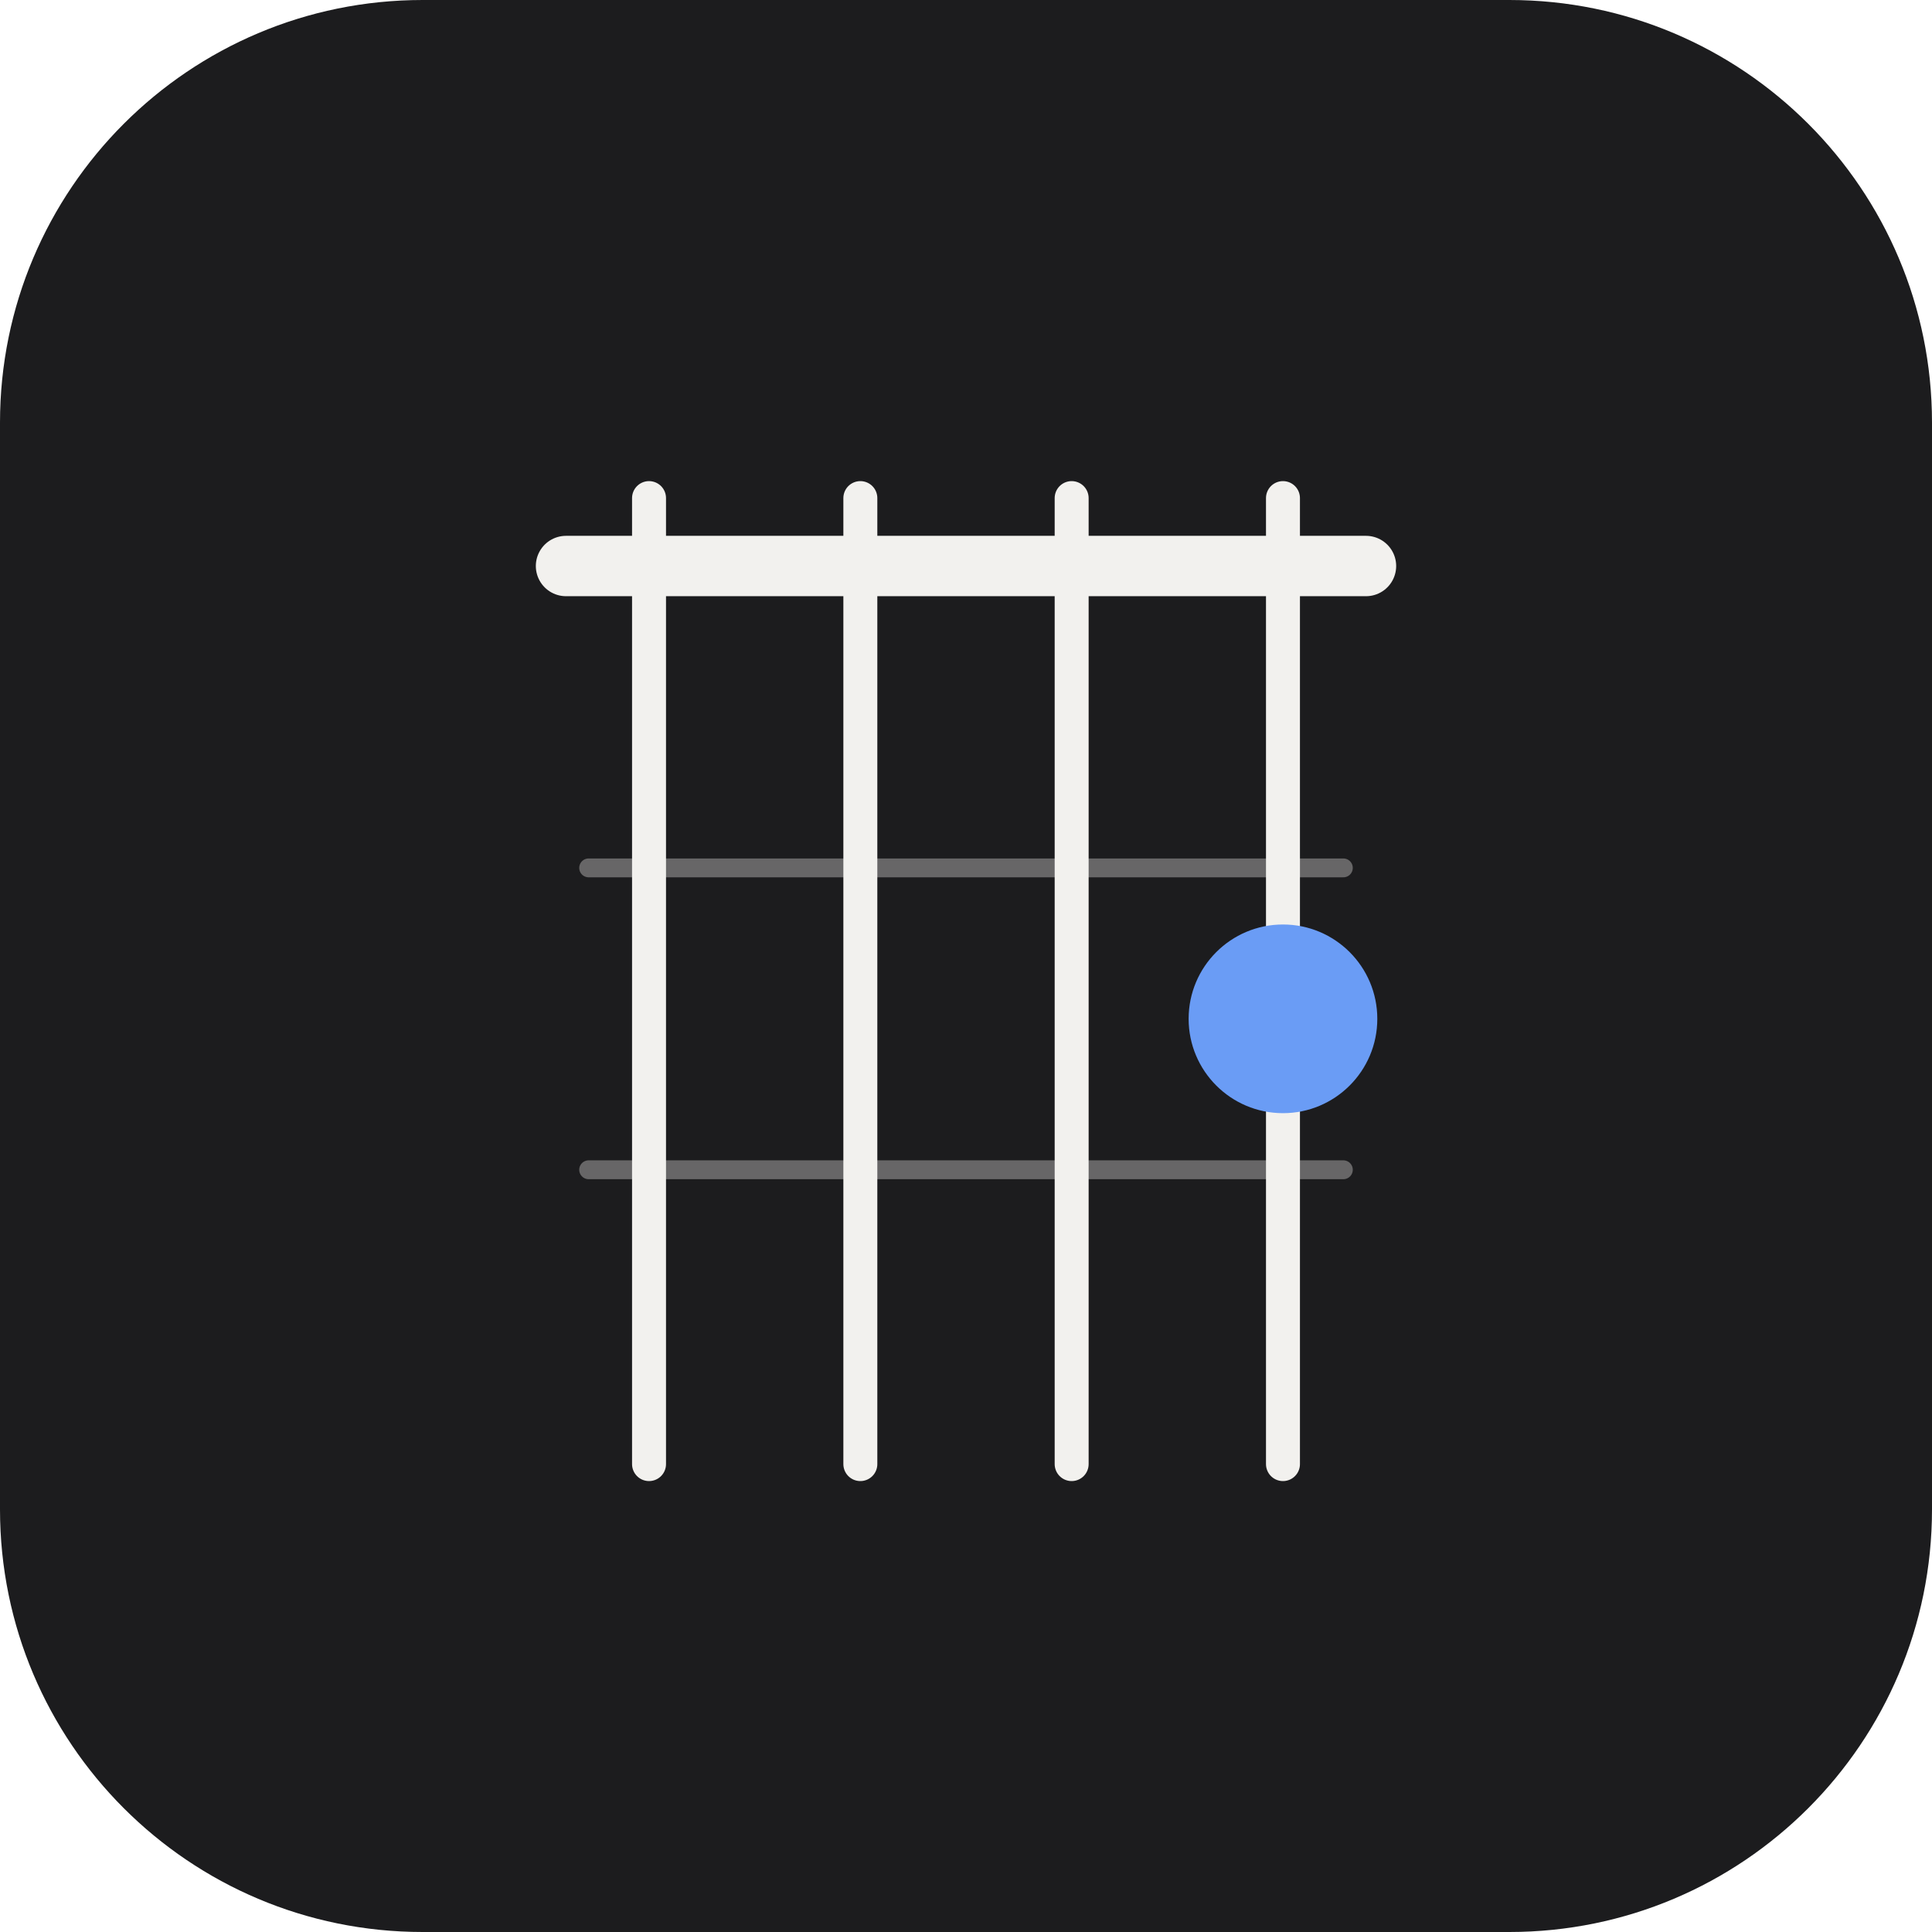
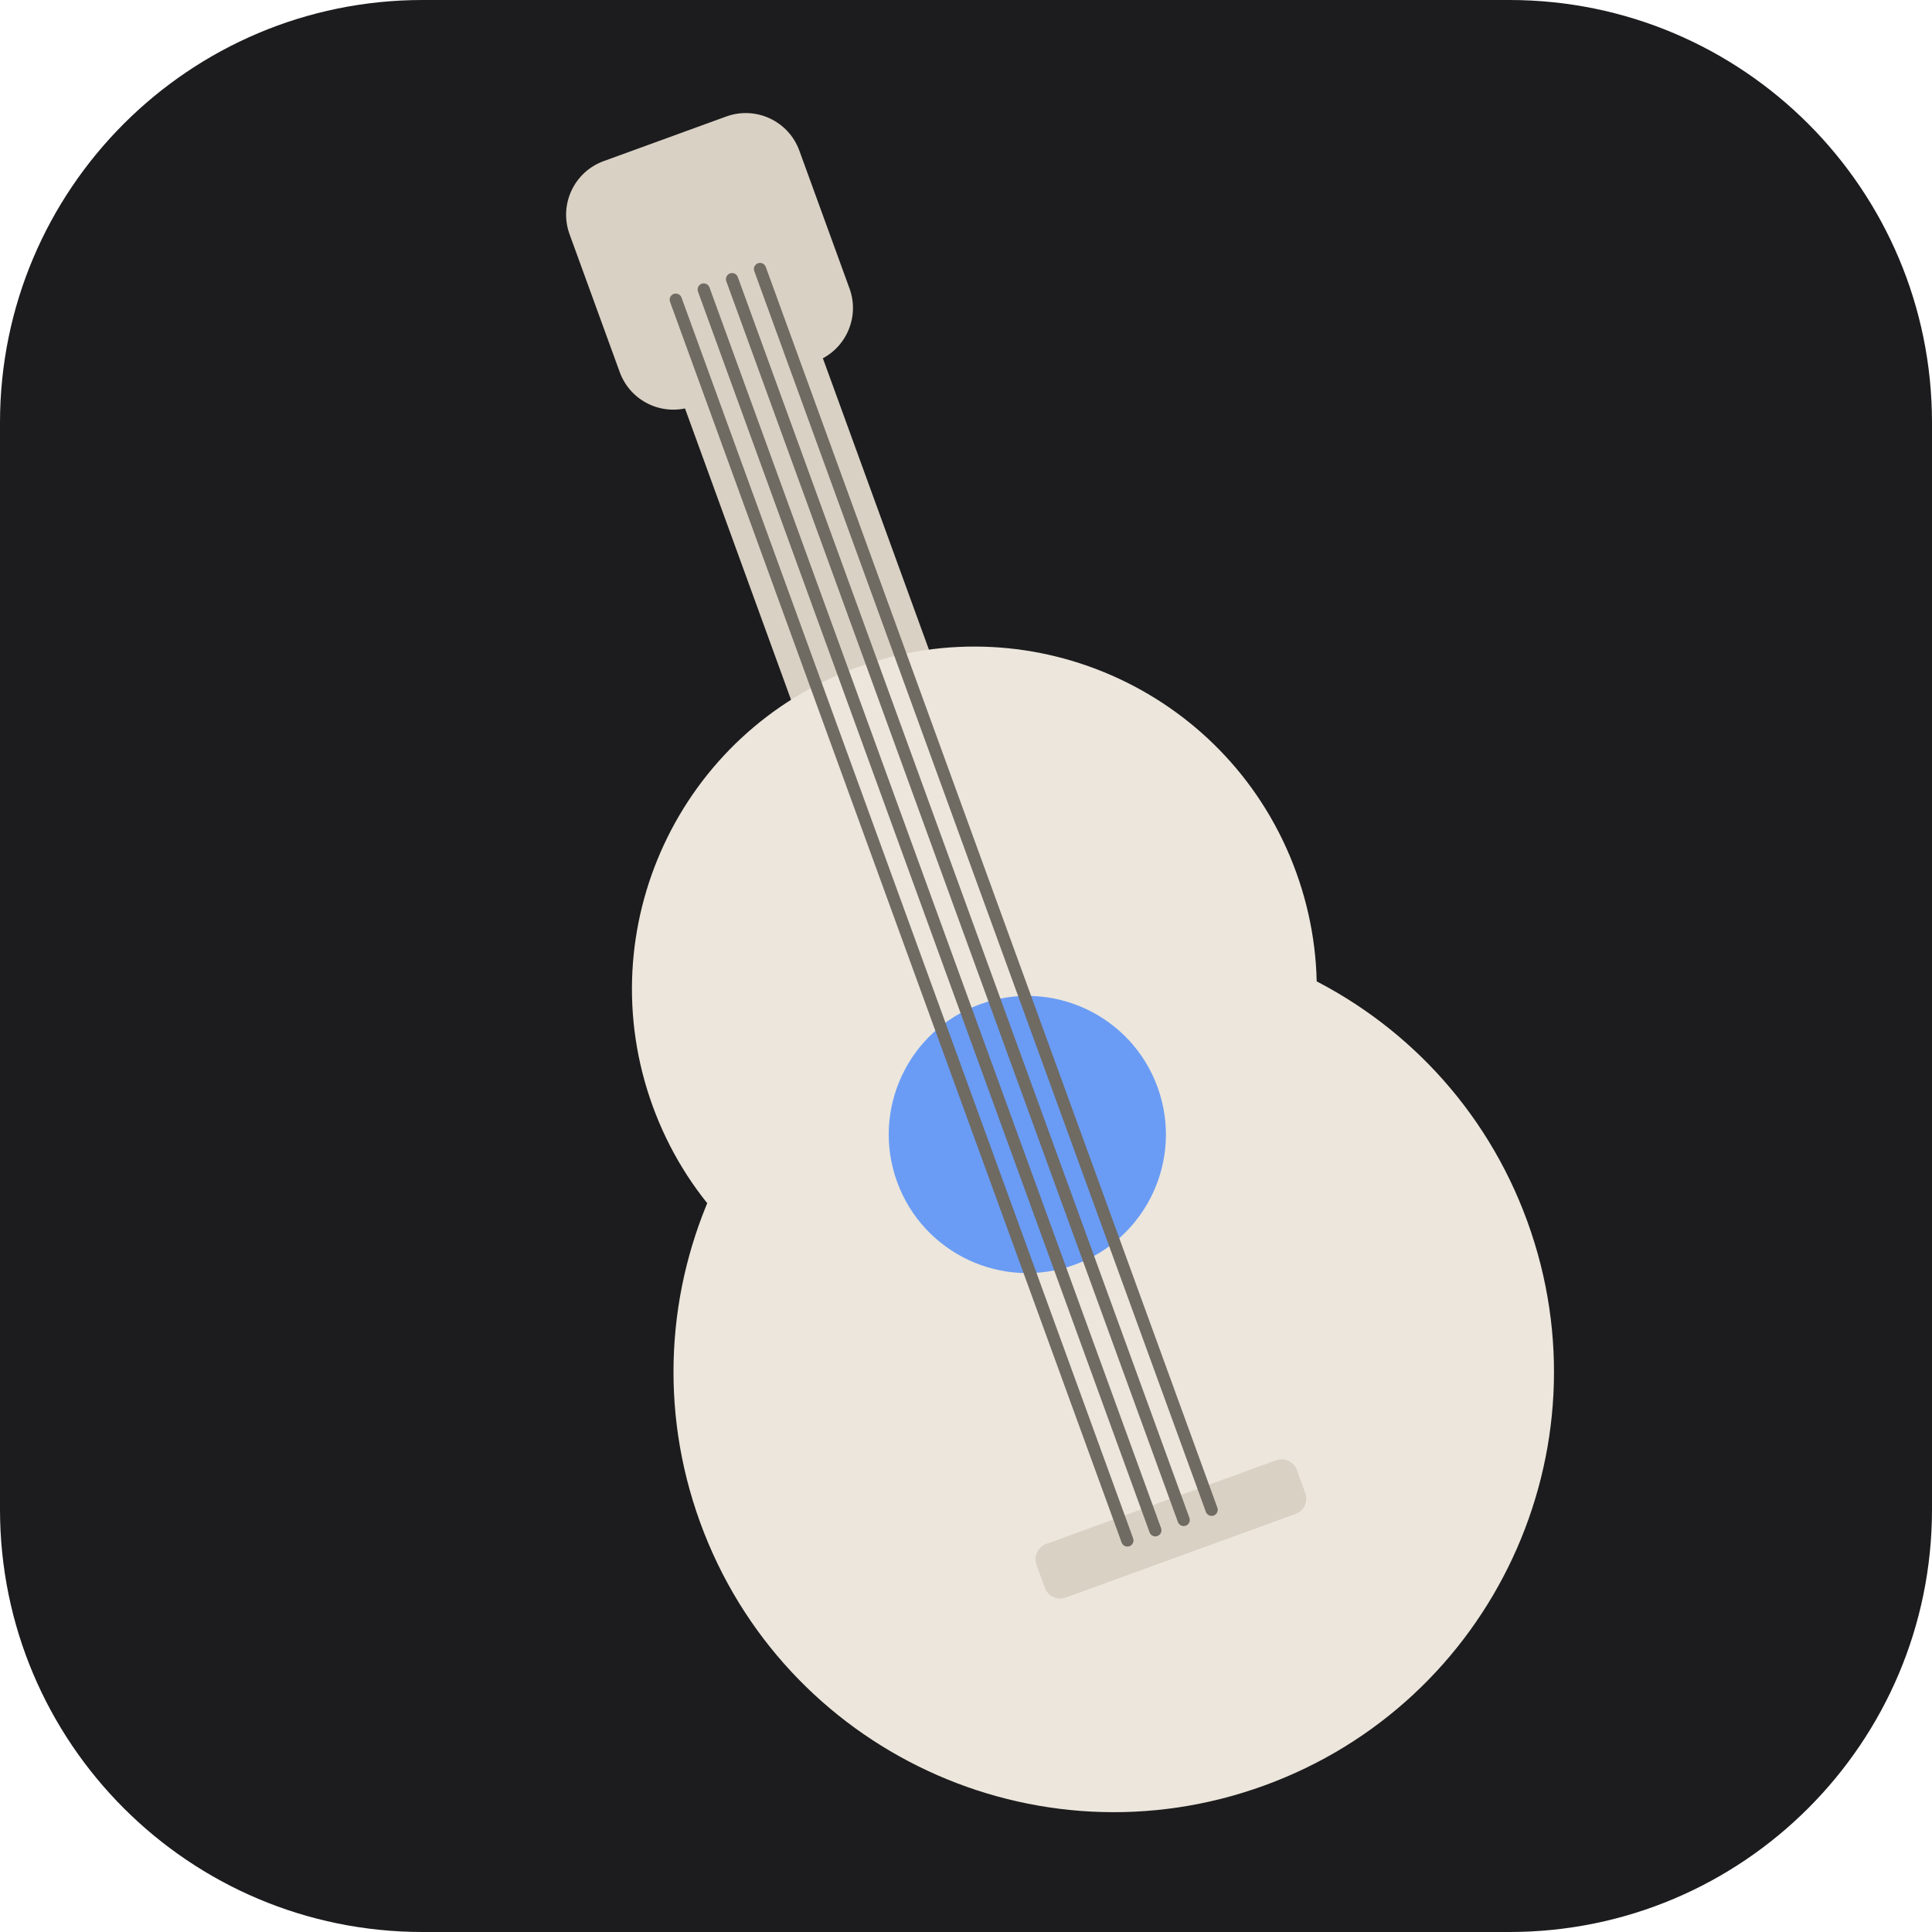
<svg xmlns="http://www.w3.org/2000/svg" viewBox="0 0 512 512">
  <rect width="512" height="512" rx="112" fill="#1c1c1e" />
-   <g stroke="#f2f1ee" stroke-linecap="round">
-     <path d="M150 150H362" stroke-width="16" />
-     <g stroke-width="5" stroke-opacity="0.35">
-       <path d="M156 230H356M156 310H356" />
-     </g>
-     <g stroke-width="9">
-       <path d="M172 132V388" />
-       <path d="M228 132V388" />
-       <path d="M284 132V388" />
-       <path d="M340 132V388" />
+   <g transform="translate(256 256) rotate(-20) scale(1.08) translate(-256 -256)">
+     <rect x="226" y="40" width="60" height="64" rx="14" fill="#d9d1c4" />
+     <rect x="238" y="80" width="36" height="190" fill="#d9d1c4" />
+     <circle cx="256" cy="262" r="84" fill="#ece6dc" />
+     <circle cx="256" cy="362" r="108" fill="#ece6dc" />
+     <circle cx="256" cy="300" r="34" fill="#6a9cf5" />
+     <rect x="222" y="396" width="68" height="14" rx="4" fill="#d9d1c4" />
+     <g stroke="#6f6a62" stroke-width="3" stroke-linecap="round">
+       <path d="M245 78V402" />
+       <path d="M252.3 78V402" />
+       <path d="M259.7 78V402" />
+       <path d="M267 78V402" />
    </g>
  </g>
-   <circle cx="340" cy="270" r="25" fill="#6a9cf5" />
</svg>
